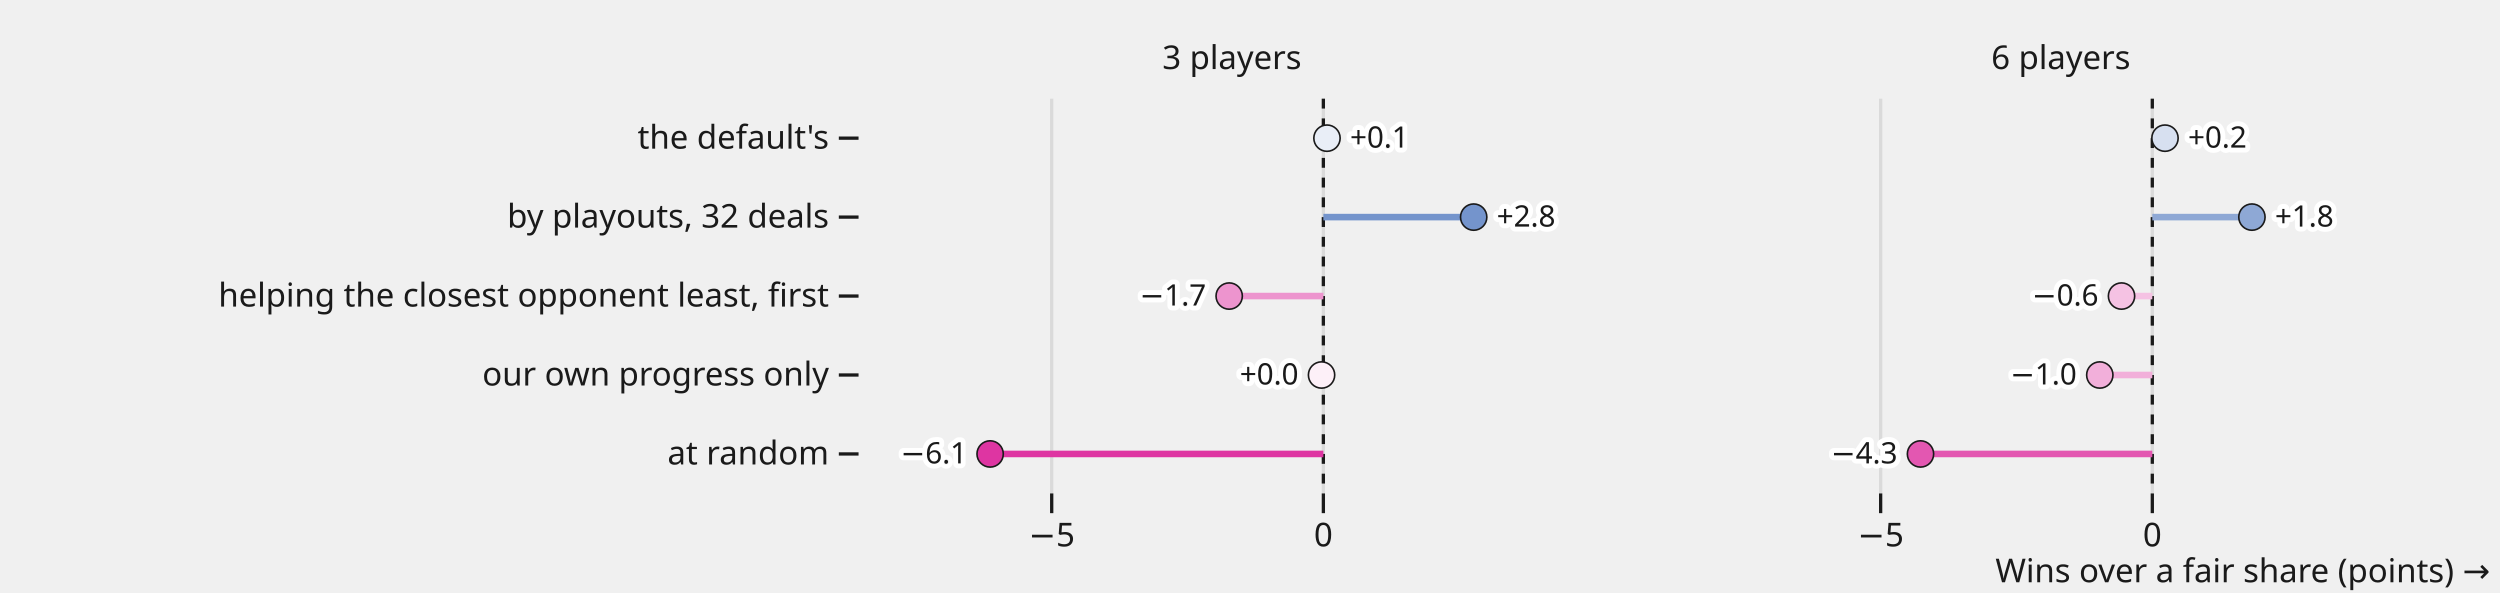
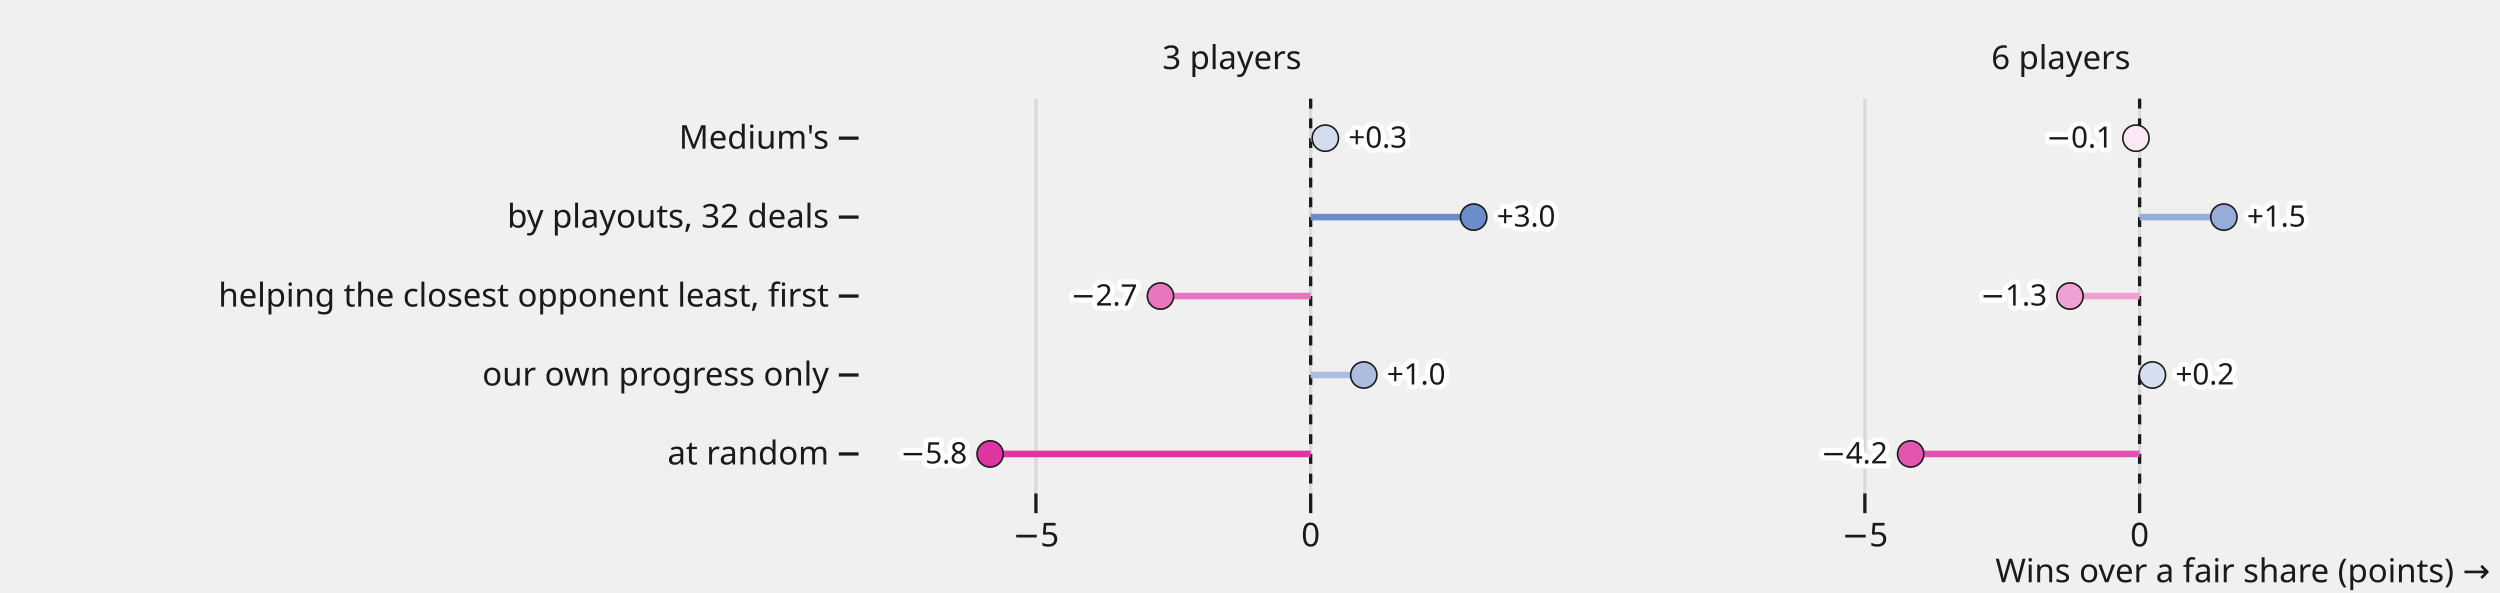
<svg xmlns="http://www.w3.org/2000/svg" class="plot-d6a7b5" fill="currentColor" font-family="system-ui, sans-serif" font-size="10" text-anchor="middle" width="760" height="180" viewBox="0 0 760 180" style="background: rgb(255, 255, 255); color: rgb(26, 26, 26);">
  <style>@media (prefers-color-scheme: dark) { :root { filter: invert(1) hue-rotate(180deg); background: none !important } }</style>
  <style>:where(.plot-d6a7b5) {
  --plot-background: white;
  display: block;
  height: auto;
  height: intrinsic;
  max-width: 100%;
}
:where(.plot-d6a7b5 text),
:where(.plot-d6a7b5 tspan) {
  white-space: pre;
}</style>
  <g aria-label="fx-axis tick label" transform="translate(0,-9)">
    <g transform="translate(1,0)">
      <text transform="translate(373.5,30)">3 players</text>
    </g>
    <g transform="translate(253,0)">
      <text transform="translate(373.5,30)">6 players</text>
    </g>
  </g>
  <g aria-label="y-axis tick" aria-hidden="true">
    <g fill="none" stroke="currentColor" transform="translate(1,0)">
      <path transform="translate(260,42)" d="M0,0L-6,0" />
      <path transform="translate(260,66)" d="M0,0L-6,0" />
      <path transform="translate(260,90)" d="M0,0L-6,0" />
      <path transform="translate(260,114)" d="M0,0L-6,0" />
      <path transform="translate(260,138)" d="M0,0L-6,0" />
    </g>
  </g>
  <g aria-label="y-axis tick label" transform="translate(-9,0)">
    <g text-anchor="end" transform="translate(1,0)">
-       <text y="0.32em" transform="translate(260,42)">the default's</text>
+       <text y="0.32em" transform="translate(260,42)">Medium's</text>
      <text y="0.32em" transform="translate(260,66)">by playouts, 32 deals</text>
      <text y="0.32em" transform="translate(260,90)">helping the closest opponent least, first</text>
      <text y="0.32em" transform="translate(260,114)">our own progress only</text>
      <text y="0.32em" transform="translate(260,138)">at random</text>
    </g>
  </g>
  <g aria-label="x-grid" aria-hidden="true">
    <g stroke="currentColor" stroke-opacity="0.1" transform="translate(1,0)">
-       <line x1="318.719" x2="318.719" y1="30" y2="150" />
-       <line x1="401.303" x2="401.303" y1="30" y2="150" />
+       <line x1="313.92" x2="313.92" y1="30" y2="150" />
+       <line x1="397.443" x2="397.443" y1="30" y2="150" />
    </g>
    <g stroke="currentColor" stroke-opacity="0.1" transform="translate(253,0)">
-       <line x1="318.719" x2="318.719" y1="30" y2="150" />
-       <line x1="401.303" x2="401.303" y1="30" y2="150" />
+       <line x1="313.92" x2="313.92" y1="30" y2="150" />
+       <line x1="397.443" x2="397.443" y1="30" y2="150" />
    </g>
  </g>
  <g aria-label="x-axis tick" aria-hidden="true">
    <g fill="none" stroke="currentColor" transform="translate(1,0)">
-       <path transform="translate(318.7191,150)" d="M0,0L0,6" />
-       <path transform="translate(401.3034,150)" d="M0,0L0,6" />
+       <path transform="translate(313.9205,150)" d="M0,0L0,6" />
+       <path transform="translate(397.4432,150)" d="M0,0L0,6" />
    </g>
    <g fill="none" stroke="currentColor" transform="translate(253,0)">
-       <path transform="translate(318.7191,150)" d="M0,0L0,6" />
-       <path transform="translate(401.3034,150)" d="M0,0L0,6" />
+       <path transform="translate(313.9205,150)" d="M0,0L0,6" />
+       <path transform="translate(397.4432,150)" d="M0,0L0,6" />
    </g>
  </g>
  <g aria-label="x-axis tick label" transform="translate(0,9)">
    <g font-variant="tabular-nums" transform="translate(1,0)">
-       <text y="0.71em" transform="translate(318.7191,150)">−5</text>
-       <text y="0.71em" transform="translate(401.3034,150)">0</text>
+       <text y="0.71em" transform="translate(313.9205,150)">−5</text>
+       <text y="0.71em" transform="translate(397.4432,150)">0</text>
    </g>
    <g font-variant="tabular-nums" transform="translate(253,0)">
-       <text y="0.71em" transform="translate(318.7191,150)">−5</text>
-       <text y="0.71em" transform="translate(401.3034,150)">0</text>
+       <text y="0.71em" transform="translate(313.9205,150)">−5</text>
+       <text y="0.71em" transform="translate(397.4432,150)">0</text>
    </g>
  </g>
  <g aria-label="x-axis label" text-anchor="end" transform="translate(17,27)">
    <text transform="translate(740,150)">Wins over a fair share (points) →</text>
  </g>
  <g aria-label="rule">
    <g stroke="#1a1a1a" stroke-dasharray="3,3" transform="translate(1,0)">
-       <line x1="401.303" x2="401.303" y1="30" y2="150" />
+       <line x1="397.443" x2="397.443" y1="30" y2="150" />
    </g>
    <g stroke="#1a1a1a" stroke-dasharray="3,3" transform="translate(253,0)">
-       <line x1="401.303" x2="401.303" y1="30" y2="150" />
+       <line x1="397.443" x2="397.443" y1="30" y2="150" />
    </g>
  </g>
  <g aria-label="rule">
    <g stroke-width="2" transform="translate(1,0)">
-       <line x1="401.303" x2="402.404" y1="42" y2="42" stroke="rgb(233,238,247)" />
-       <line x1="401.303" x2="447" y1="66" y2="66" stroke="rgb(116,148,204)" />
-       <line x1="401.303" x2="372.674" y1="90" y2="90" stroke="rgb(237,148,206)" />
-       <line x1="401.303" x2="400.753" y1="114" y2="114" stroke="rgb(253,240,248)" />
-       <line x1="401.303" x2="300" y1="138" y2="138" stroke="rgb(222,53,162)" />
+       <line x1="397.443" x2="401.898" y1="42" y2="42" stroke="rgb(211,221,239)" />
+       <line x1="397.443" x2="447" y1="66" y2="66" stroke="rgb(107,141,201)" />
+       <line x1="397.443" x2="351.784" y1="90" y2="90" stroke="rgb(232,117,191)" />
+       <line x1="397.443" x2="413.591" y1="114" y2="114" stroke="rgb(171,190,224)" />
+       <line x1="397.443" x2="300" y1="138" y2="138" stroke="rgb(222,53,162)" />
    </g>
    <g stroke-width="2" transform="translate(253,0)">
-       <line x1="401.303" x2="405.157" y1="42" y2="42" stroke="rgb(215,224,240)" />
-       <line x1="401.303" x2="431.584" y1="66" y2="66" stroke="rgb(142,168,213)" />
-       <line x1="401.303" x2="391.944" y1="90" y2="90" stroke="rgb(245,194,227)" />
-       <line x1="401.303" x2="385.337" y1="114" y2="114" stroke="rgb(242,175,218)" />
-       <line x1="401.303" x2="330.831" y1="138" y2="138" stroke="rgb(227,87,177)" />
+       <line x1="397.443" x2="396.33" y1="42" y2="42" stroke="rgb(251,233,245)" />
+       <line x1="397.443" x2="423.057" y1="66" y2="66" stroke="rgb(149,173,216)" />
+       <line x1="397.443" x2="376.284" y1="90" y2="90" stroke="rgb(240,161,212)" />
+       <line x1="397.443" x2="401.341" y1="114" y2="114" stroke="rgb(214,223,240)" />
+       <line x1="397.443" x2="327.841" y1="138" y2="138" stroke="rgb(227,84,176)" />
    </g>
  </g>
  <g aria-label="dot">
    <g stroke="#1a1a1a" stroke-width="0.5" transform="translate(1,0)">
-       <circle cx="402.404" cy="42" r="4" fill="rgb(233,238,247)" />
-       <circle cx="447" cy="66" r="4" fill="rgb(116,148,204)" />
-       <circle cx="372.674" cy="90" r="4" fill="rgb(237,148,206)" />
-       <circle cx="400.753" cy="114" r="4" fill="rgb(253,240,248)" />
+       <circle cx="401.898" cy="42" r="4" fill="rgb(211,221,239)" />
+       <circle cx="447" cy="66" r="4" fill="rgb(107,141,201)" />
+       <circle cx="351.784" cy="90" r="4" fill="rgb(232,117,191)" />
+       <circle cx="413.591" cy="114" r="4" fill="rgb(171,190,224)" />
      <circle cx="300" cy="138" r="4" fill="rgb(222,53,162)" />
    </g>
    <g stroke="#1a1a1a" stroke-width="0.5" transform="translate(253,0)">
-       <circle cx="405.157" cy="42" r="4" fill="rgb(215,224,240)" />
-       <circle cx="431.584" cy="66" r="4" fill="rgb(142,168,213)" />
-       <circle cx="391.944" cy="90" r="4" fill="rgb(245,194,227)" />
-       <circle cx="385.337" cy="114" r="4" fill="rgb(242,175,218)" />
-       <circle cx="330.831" cy="138" r="4" fill="rgb(227,87,177)" />
+       <circle cx="396.33" cy="42" r="4" fill="rgb(251,233,245)" />
+       <circle cx="423.057" cy="66" r="4" fill="rgb(149,173,216)" />
+       <circle cx="376.284" cy="90" r="4" fill="rgb(240,161,212)" />
+       <circle cx="401.341" cy="114" r="4" fill="rgb(214,223,240)" />
+       <circle cx="327.841" cy="138" r="4" fill="rgb(227,84,176)" />
    </g>
  </g>
  <g aria-label="text" transform="translate(7,0)">
    <g stroke="#ffffff" stroke-width="3" stroke-linejoin="round" paint-order="stroke" text-anchor="start" font-size="9" transform="translate(1,0)">
-       <text y="0.32em" transform="translate(402.4045,42)">+0.1</text>
-       <text y="0.32em" transform="translate(447,66)">+2.8</text>
+       <text y="0.32em" transform="translate(401.8977,42)">+0.3</text>
+       <text y="0.32em" transform="translate(447,66)">+3.0</text>
+       <text y="0.32em" transform="translate(413.5909,114)">+1.0</text>
    </g>
    <g stroke="#ffffff" stroke-width="3" stroke-linejoin="round" paint-order="stroke" text-anchor="start" font-size="9" transform="translate(253,0)">
-       <text y="0.32em" transform="translate(405.1573,42)">+0.2</text>
-       <text y="0.32em" transform="translate(431.5843,66)">+1.8</text>
+       <text y="0.32em" transform="translate(423.0568,66)">+1.5</text>
+       <text y="0.32em" transform="translate(401.3409,114)">+0.2</text>
    </g>
  </g>
  <g aria-label="text" transform="translate(-7,0)">
    <g stroke="#ffffff" stroke-width="3" stroke-linejoin="round" paint-order="stroke" text-anchor="end" font-size="9" transform="translate(1,0)">
-       <text y="0.32em" transform="translate(372.6742,90)">−1.7</text>
-       <text y="0.32em" transform="translate(400.7528,114)">+0.0</text>
-       <text y="0.32em" transform="translate(300,138)">−6.1</text>
+       <text y="0.32em" transform="translate(351.7841,90)">−2.7</text>
+       <text y="0.32em" transform="translate(300,138)">−5.8</text>
    </g>
    <g stroke="#ffffff" stroke-width="3" stroke-linejoin="round" paint-order="stroke" text-anchor="end" font-size="9" transform="translate(253,0)">
-       <text y="0.32em" transform="translate(391.9438,90)">−0.6</text>
-       <text y="0.32em" transform="translate(385.3371,114)">−1.0</text>
-       <text y="0.32em" transform="translate(330.8315,138)">−4.3</text>
+       <text y="0.32em" transform="translate(396.3295,42)">−0.1</text>
+       <text y="0.32em" transform="translate(376.2841,90)">−1.3</text>
+       <text y="0.32em" transform="translate(327.8409,138)">−4.2</text>
    </g>
  </g>
</svg>
